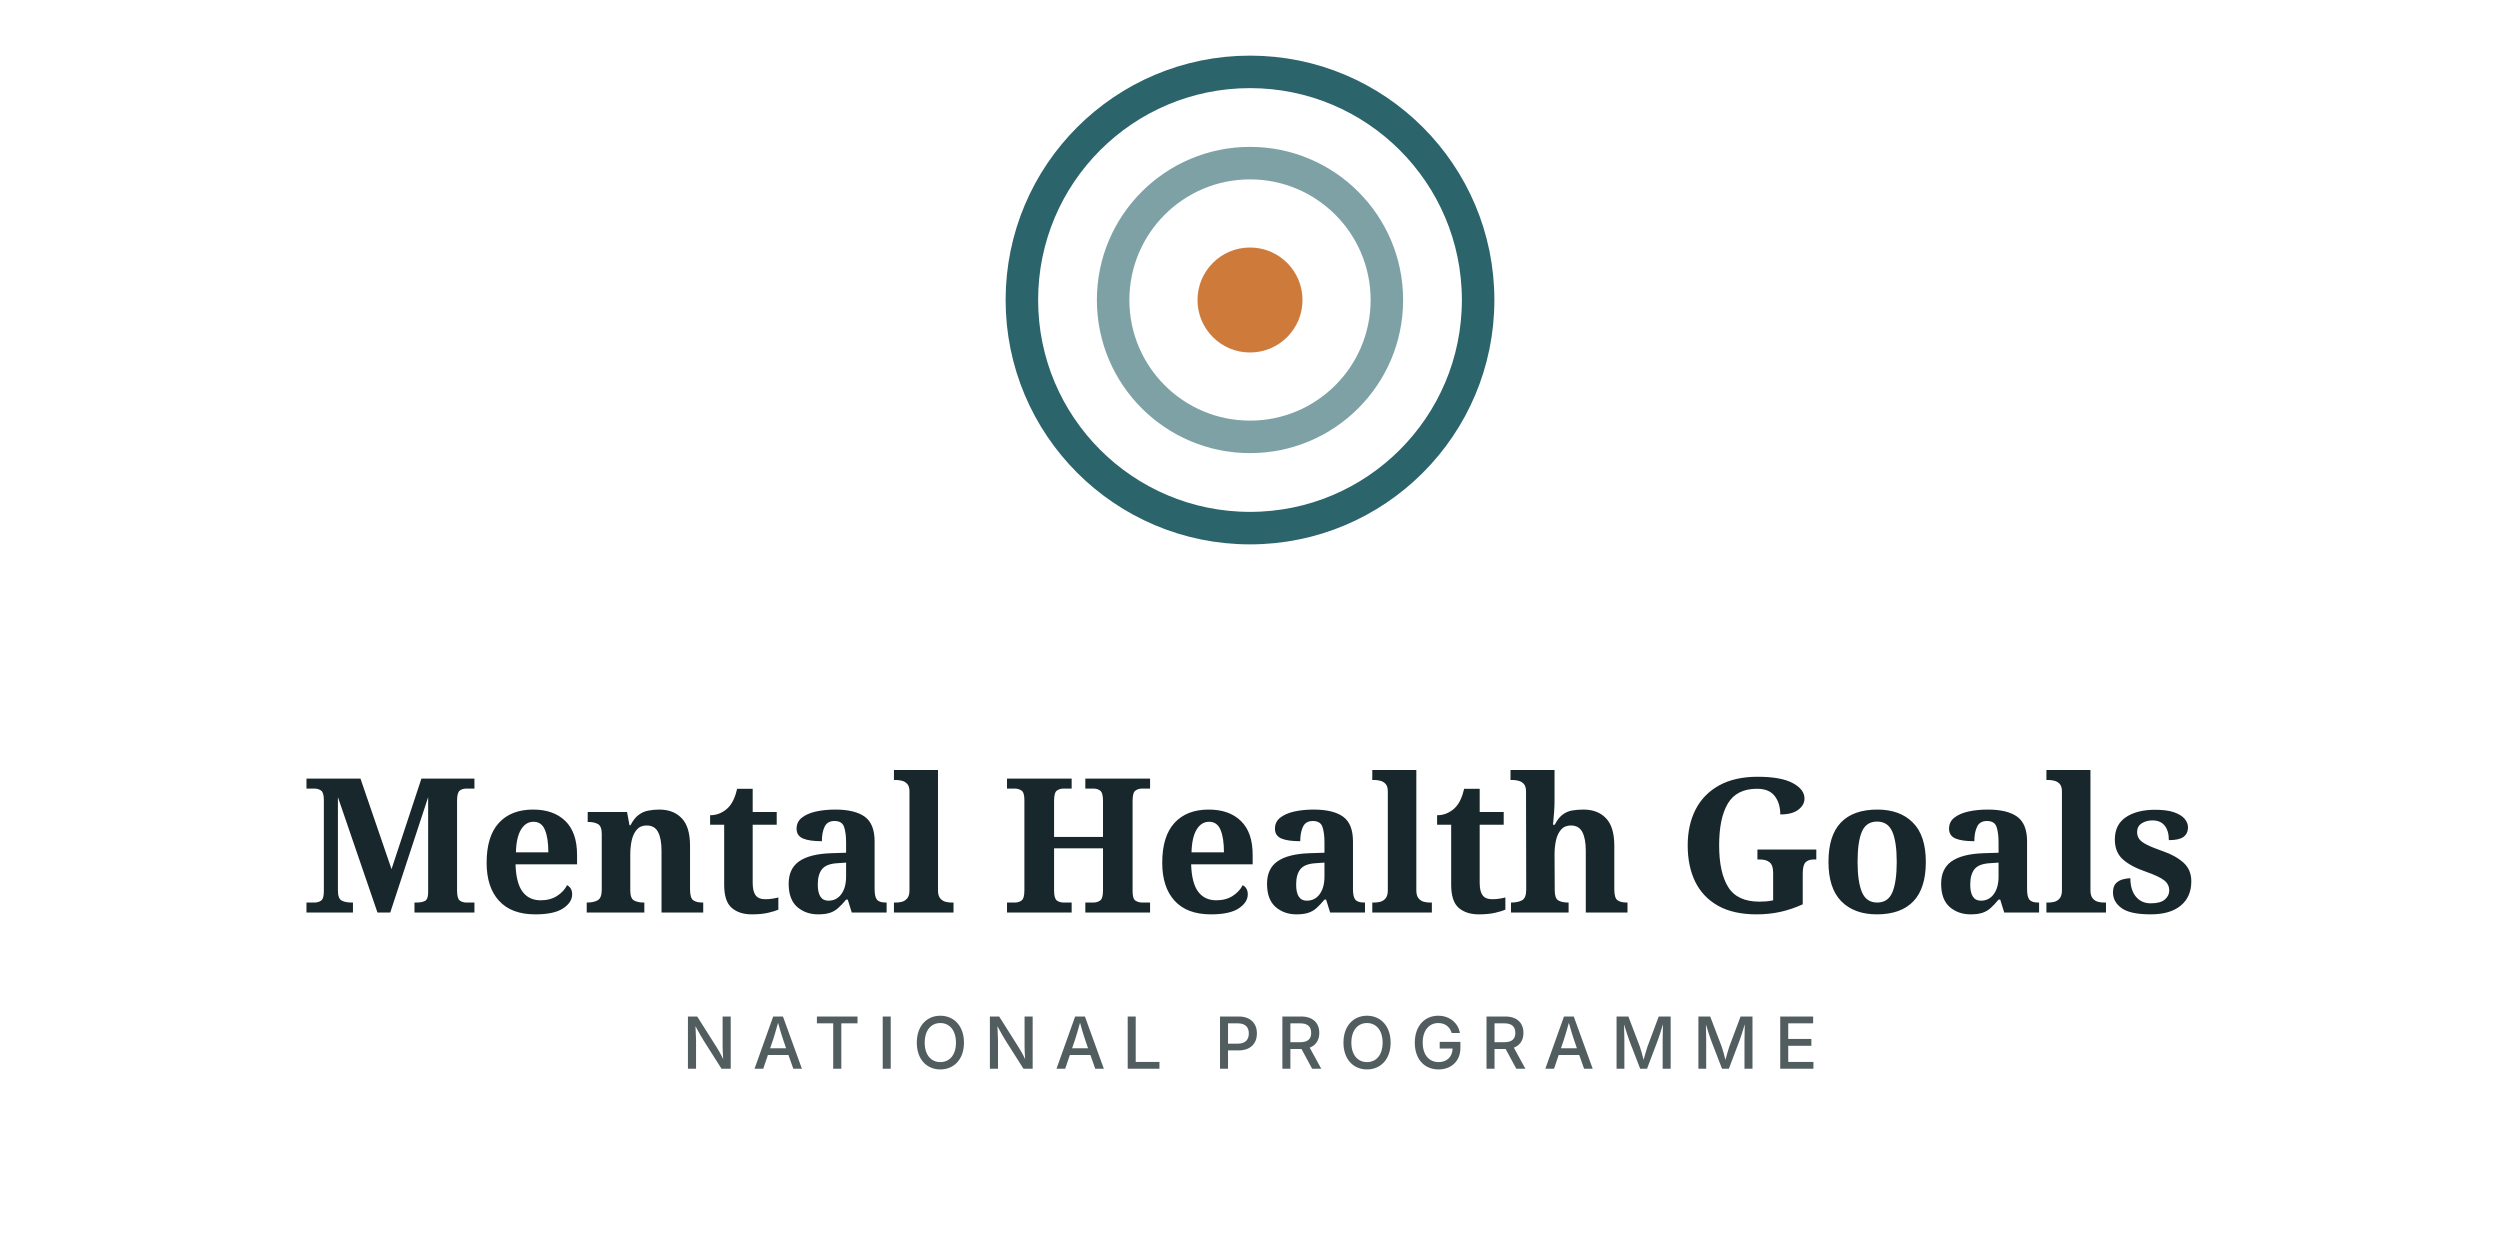
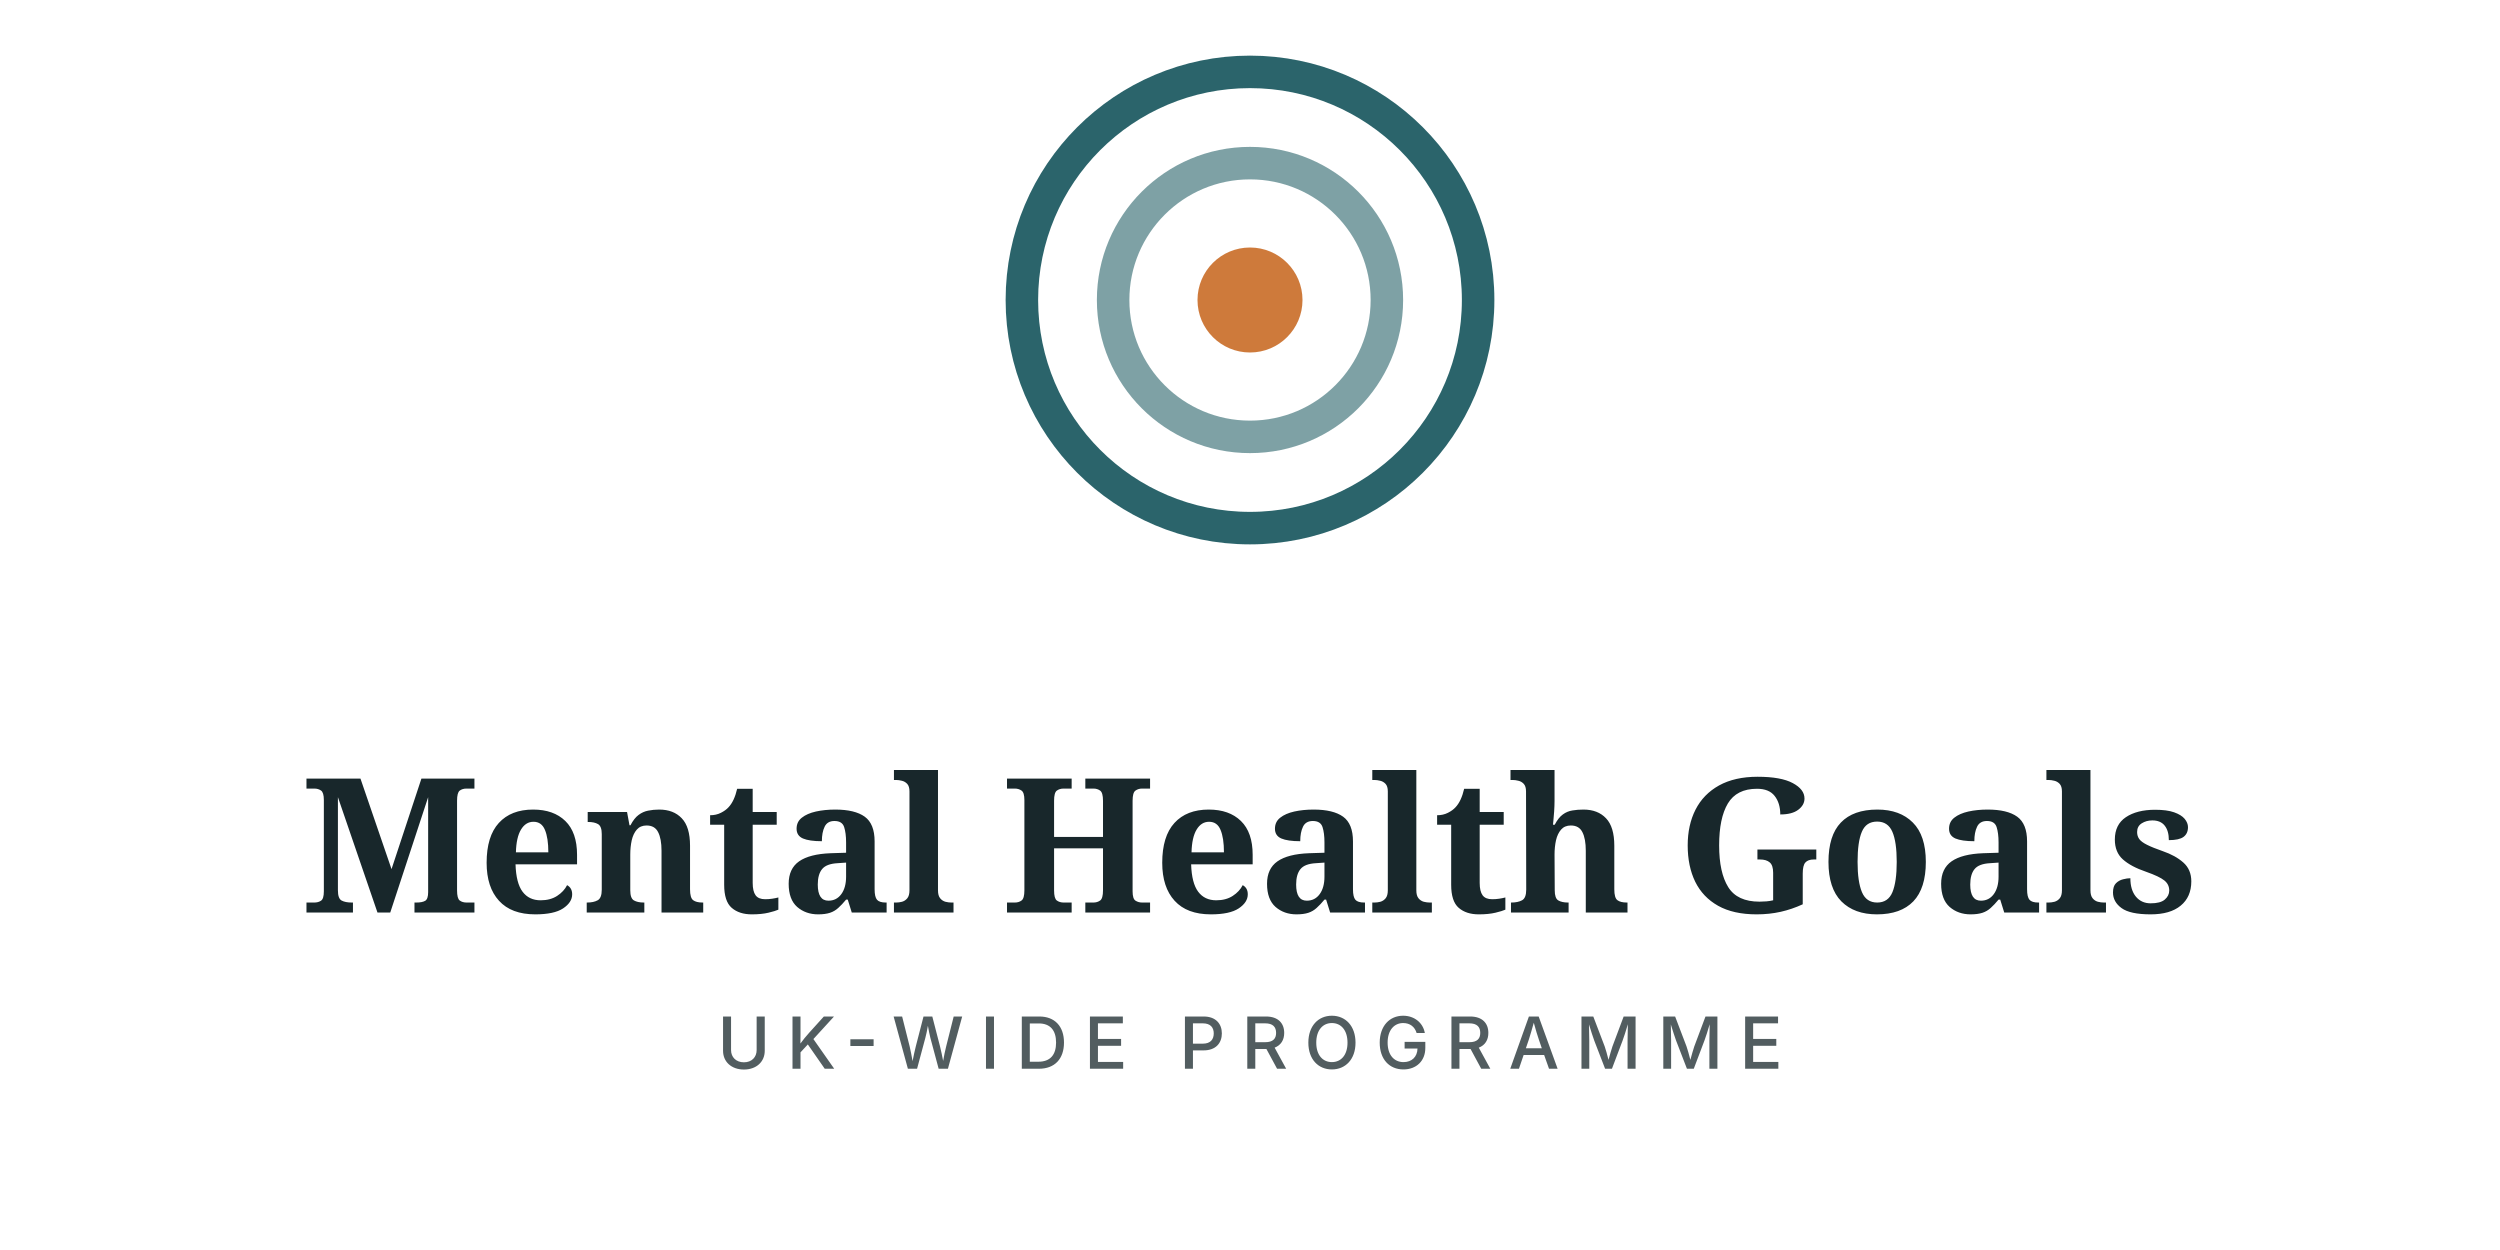
- <svg xmlns="http://www.w3.org/2000/svg" width="400" height="200" viewBox="0 0 400 200" role="img" aria-label="Mental Health Goals — National Programme">
+ <svg xmlns="http://www.w3.org/2000/svg" width="400" height="200" viewBox="0 0 400 200" role="img" aria-label="Mental Health Goals — UK-wide Programme">
  <g transform="translate(152 0)">
    <circle cx="48" cy="48" r="36.5" fill="none" stroke="#15545B" stroke-width="5.2" stroke-opacity="0.9" />
    <circle cx="48" cy="48" r="21.9" fill="none" stroke="#15545B" stroke-width="5.2" stroke-opacity="0.55" />
    <circle cx="48" cy="48" r="8.4" fill="#CE7A3B" />
  </g>
  <text x="200" y="146" text-anchor="middle" font-family="Fraunces, 'Iowan Old Style', 'Palatino Nova', Georgia, serif" font-size="30" font-weight="600" letter-spacing="-0.3" fill="#18272B">Mental Health Goals</text>
-   <text x="200" y="171" text-anchor="middle" font-family="Inter, 'Helvetica Neue', Helvetica, Arial, sans-serif" font-size="11.5" font-weight="500" letter-spacing="2.6" fill="#18272B" opacity="0.75">NATIONAL PROGRAMME</text>
+   <text x="200" y="171" text-anchor="middle" font-family="Inter, 'Helvetica Neue', Helvetica, Arial, sans-serif" font-size="11.5" font-weight="500" letter-spacing="2.6" fill="#18272B" opacity="0.75">UK-WIDE PROGRAMME</text>
</svg>
